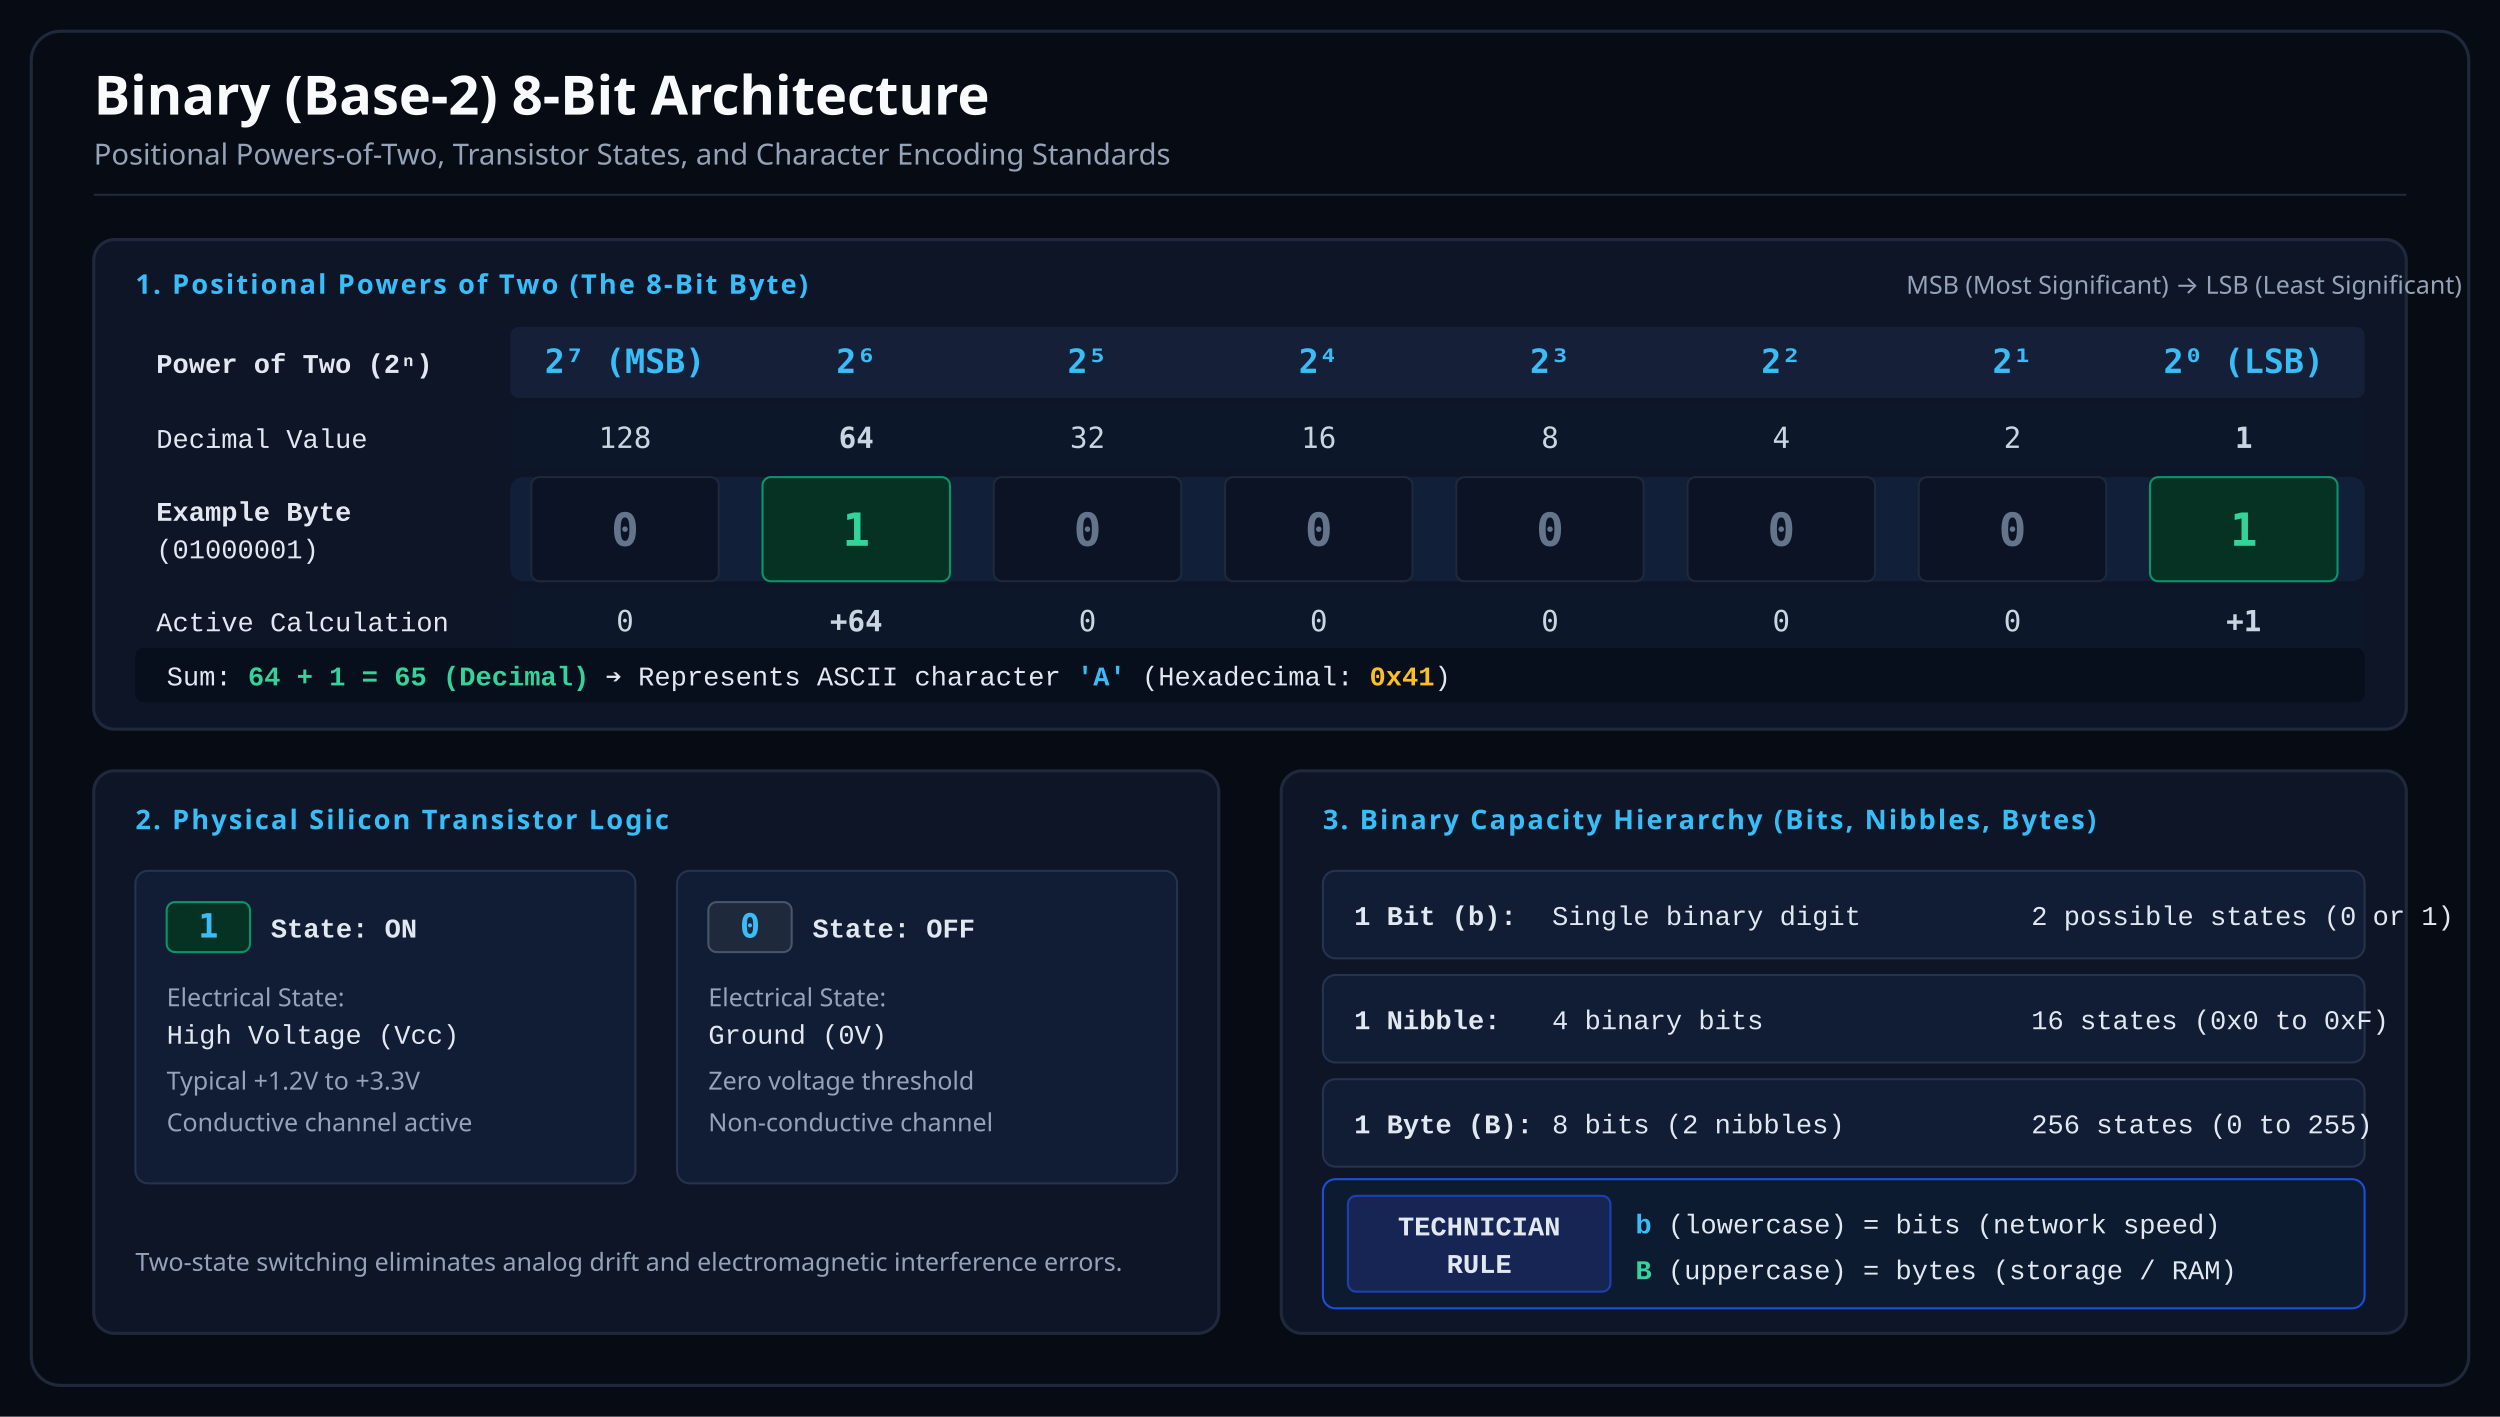
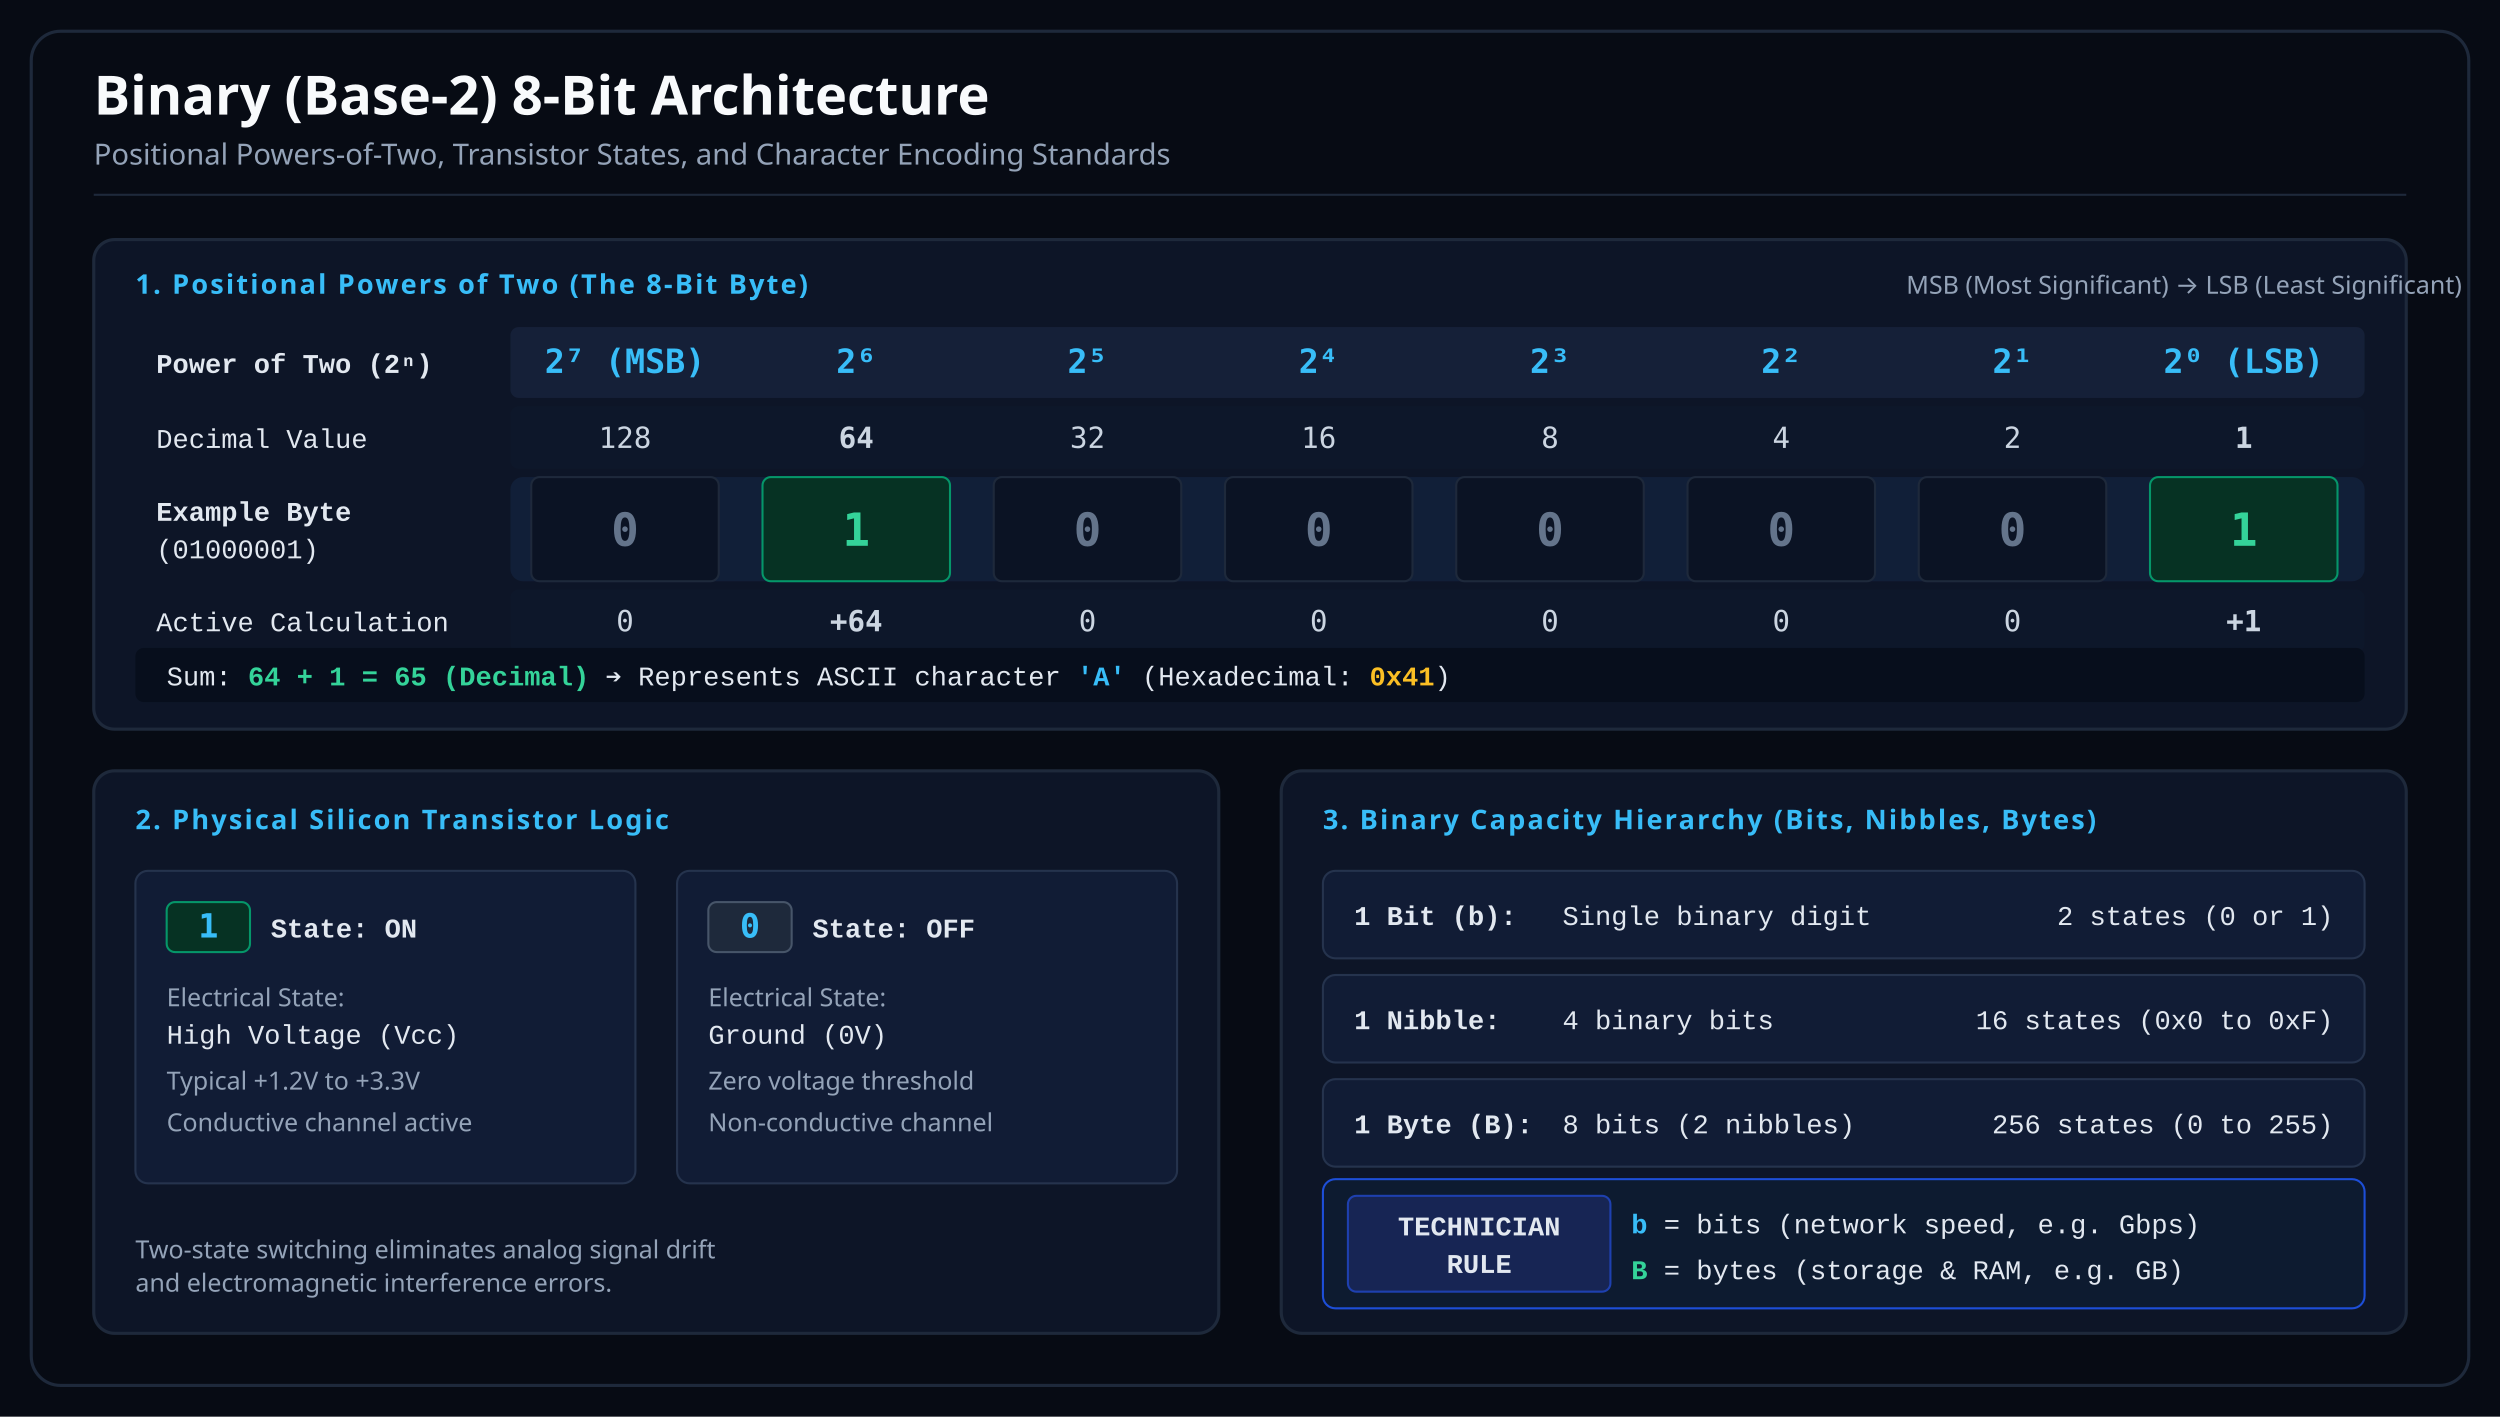
<svg xmlns="http://www.w3.org/2000/svg" viewBox="0 0 1200 680" width="100%" height="100%">
  <defs>
    <style>
      .bg { fill: #070b14; }
      .card-bg { fill: #0d1527; stroke: #1e293b; stroke-width: 1.5; rx: 10px; }
      .inner-card { fill: #111c35; stroke: #25334d; stroke-width: 1; rx: 6px; }
      .text-title { font-family: 'Segoe UI', -apple-system, sans-serif; font-size: 26px; font-weight: 700; fill: #f8fafc; }
      .text-subtitle { font-family: 'Segoe UI', -apple-system, sans-serif; font-size: 14px; fill: #94a3b8; }
      .text-section { font-family: 'Segoe UI', -apple-system, sans-serif; font-size: 13px; font-weight: 700; fill: #38bdf8; letter-spacing: 0.08em; text-transform: uppercase; }
      .text-label { font-family: 'Segoe UI', -apple-system, sans-serif; font-size: 12px; fill: #94a3b8; }
      .text-val-mono { font-family: 'JetBrains Mono', 'Courier New', monospace; font-size: 13px; fill: #e2e8f0; }
      .th-mono { font-family: 'JetBrains Mono', monospace; font-size: 16px; font-weight: 700; fill: #38bdf8; text-anchor: middle; }
      .td-mono { font-family: 'JetBrains Mono', monospace; font-size: 14px; fill: #cbd5e1; text-anchor: middle; }
      .bit-on { fill: #34d399; font-family: 'JetBrains Mono', monospace; font-size: 22px; font-weight: 800; text-anchor: middle; }
      .bit-off { fill: #64748b; font-family: 'JetBrains Mono', monospace; font-size: 22px; font-weight: 700; text-anchor: middle; }
    </style>
  </defs>
  <rect width="1200" height="680" class="bg" />
  <rect x="15" y="15" width="1170" height="650" rx="14" fill="none" stroke="#1e293b" stroke-width="1.5" />
  <g transform="translate(45, 55)">
    <text class="text-title" x="0" y="0">Binary (Base-2) 8-Bit Architecture</text>
    <text class="text-subtitle" x="0" y="24">Positional Powers-of-Two, Transistor States, and Character Encoding Standards</text>
    <rect x="0" y="38" width="1110" height="1" fill="#1e293b" />
  </g>
  <g transform="translate(45, 115)">
    <rect width="1110" height="235" class="card-bg" />
    <text class="text-section" x="20" y="26">1. Positional Powers of Two (The 8-Bit Byte)</text>
    <text class="text-label" x="870" y="26">MSB (Most Significant) → LSB (Least Significant)</text>
    <g transform="translate(20, 42)">
      <rect x="180" y="0" width="890" height="34" fill="#152038" rx="4" />
      <rect x="180" y="38" width="890" height="30" fill="#0d172a" rx="4" />
      <rect x="180" y="72" width="890" height="50" fill="#111f38" rx="6" />
      <rect x="180" y="126" width="890" height="30" fill="#0d172a" rx="4" />
      <text x="10" y="22" class="text-val-mono" font-weight="700" fill="#38bdf8">Power of Two (2ⁿ)</text>
      <text x="10" y="58" class="text-val-mono" fill="#94a3b8">Decimal Value</text>
      <text x="10" y="93" class="text-val-mono" font-weight="700" fill="#34d399">Example Byte</text>
      <text x="10" y="111" class="text-val-mono" font-size="11px" fill="#64748b">(01000001)</text>
      <text x="10" y="146" class="text-val-mono" fill="#67e8f9">Active Calculation</text>
      <g transform="translate(235, 0)">
        <text y="22" class="th-mono">2⁷ (MSB)</text>
        <text y="58" class="td-mono">128</text>
        <rect x="-45" y="72" width="90" height="50" fill="#0b1324" rx="4" stroke="#1e293b" />
        <text y="105" class="bit-off">0</text>
        <text y="146" class="td-mono" fill="#475569">0</text>
      </g>
      <g transform="translate(346, 0)">
        <text y="22" class="th-mono">2⁶</text>
        <text y="58" class="td-mono" font-weight="700" fill="#34d399">64</text>
        <rect x="-45" y="72" width="90" height="50" fill="#063223" rx="4" stroke="#059669" />
        <text y="105" class="bit-on">1</text>
        <text y="146" class="td-mono" font-weight="700" fill="#34d399">+64</text>
      </g>
      <g transform="translate(457, 0)">
        <text y="22" class="th-mono">2⁵</text>
        <text y="58" class="td-mono">32</text>
        <rect x="-45" y="72" width="90" height="50" fill="#0b1324" rx="4" stroke="#1e293b" />
        <text y="105" class="bit-off">0</text>
        <text y="146" class="td-mono" fill="#475569">0</text>
      </g>
      <g transform="translate(568, 0)">
        <text y="22" class="th-mono">2⁴</text>
        <text y="58" class="td-mono">16</text>
        <rect x="-45" y="72" width="90" height="50" fill="#0b1324" rx="4" stroke="#1e293b" />
        <text y="105" class="bit-off">0</text>
        <text y="146" class="td-mono" fill="#475569">0</text>
      </g>
      <g transform="translate(679, 0)">
        <text y="22" class="th-mono">2³</text>
        <text y="58" class="td-mono">8</text>
        <rect x="-45" y="72" width="90" height="50" fill="#0b1324" rx="4" stroke="#1e293b" />
        <text y="105" class="bit-off">0</text>
        <text y="146" class="td-mono" fill="#475569">0</text>
      </g>
      <g transform="translate(790, 0)">
        <text y="22" class="th-mono">2²</text>
        <text y="58" class="td-mono">4</text>
        <rect x="-45" y="72" width="90" height="50" fill="#0b1324" rx="4" stroke="#1e293b" />
        <text y="105" class="bit-off">0</text>
        <text y="146" class="td-mono" fill="#475569">0</text>
      </g>
      <g transform="translate(901, 0)">
        <text y="22" class="th-mono">2¹</text>
        <text y="58" class="td-mono">2</text>
        <rect x="-45" y="72" width="90" height="50" fill="#0b1324" rx="4" stroke="#1e293b" />
        <text y="105" class="bit-off">0</text>
        <text y="146" class="td-mono" fill="#475569">0</text>
      </g>
      <g transform="translate(1012, 0)">
        <text y="22" class="th-mono">2⁰ (LSB)</text>
        <text y="58" class="td-mono" font-weight="700" fill="#34d399">1</text>
        <rect x="-45" y="72" width="90" height="50" fill="#063223" rx="4" stroke="#059669" />
        <text y="105" class="bit-on">1</text>
        <text y="146" class="td-mono" font-weight="700" fill="#34d399">+1</text>
      </g>
    </g>
    <rect x="20" y="196" width="1070" height="26" fill="#070e1c" rx="4" />
    <text x="35" y="214" class="text-val-mono" fill="#e2e8f0">
      Sum: <tspan fill="#34d399" font-weight="700">64 + 1 = 65 (Decimal)</tspan> ➔ Represents ASCII character <tspan fill="#38bdf8" font-weight="700">'A'</tspan> (Hexadecimal: <tspan fill="#fbbf24" font-weight="700">0x41</tspan>)
    </text>
  </g>
  <g transform="translate(45, 370)">
    <rect width="540" height="270" class="card-bg" />
    <text class="text-section" x="20" y="28">2. Physical Silicon Transistor Logic</text>
    <g transform="translate(20, 48)">
      <rect width="240" height="150" class="inner-card" />
      <rect x="15" y="15" width="40" height="24" rx="4" fill="#063223" stroke="#059669" />
      <text x="35" y="32" class="th-mono" fill="#34d399" font-size="14px">1</text>
      <text x="65" y="32" class="text-val-mono" font-weight="700" fill="#34d399">State: ON</text>
      <text x="15" y="65" class="text-label" fill="#cbd5e1">Electrical State:</text>
      <text x="15" y="83" class="text-val-mono" fill="#38bdf8">High Voltage (Vcc)</text>
      <text x="15" y="105" class="text-label">Typical +1.2V to +3.3V</text>
      <text x="15" y="125" class="text-label">Conductive channel active</text>
    </g>
    <g transform="translate(280, 48)">
      <rect width="240" height="150" class="inner-card" />
      <rect x="15" y="15" width="40" height="24" rx="4" fill="#1e293b" stroke="#475569" />
      <text x="35" y="32" class="th-mono" fill="#94a3b8" font-size="14px">0</text>
      <text x="65" y="32" class="text-val-mono" font-weight="700" fill="#94a3b8">State: OFF</text>
      <text x="15" y="65" class="text-label" fill="#cbd5e1">Electrical State:</text>
      <text x="15" y="83" class="text-val-mono" fill="#94a3b8">Ground (0V)</text>
      <text x="15" y="105" class="text-label">Zero voltage threshold</text>
      <text x="15" y="125" class="text-label">Non-conductive channel</text>
    </g>
-     <text x="20" y="240" class="text-label" fill="#64748b">Two-state switching eliminates analog drift and electromagnetic interference errors.</text>
+     <text x="20" y="234" class="text-label" fill="#64748b">Two-state switching eliminates analog signal drift</text>
+     <text x="20" y="250" class="text-label" fill="#64748b">and electromagnetic interference errors.</text>
  </g>
  <g transform="translate(615, 370)">
    <rect width="540" height="270" class="card-bg" />
    <text class="text-section" x="20" y="28">3. Binary Capacity Hierarchy (Bits, Nibbles, Bytes)</text>
    <g transform="translate(20, 48)">
      <rect width="500" height="42" class="inner-card" />
      <text x="15" y="26" class="text-val-mono" font-weight="700" fill="#38bdf8">1 Bit (b):</text>
-       <text x="110" y="26" class="text-val-mono">Single binary digit</text>
-       <text x="340" y="26" class="text-val-mono" fill="#34d399">2 possible states (0 or 1)</text>
+       <text x="115" y="26" class="text-val-mono">Single binary digit</text>
+       <text x="485" y="26" class="text-val-mono" fill="#34d399" text-anchor="end">2 states (0 or 1)</text>
      <rect y="50" width="500" height="42" class="inner-card" />
      <text x="15" y="76" class="text-val-mono" font-weight="700" fill="#fbbf24">1 Nibble:</text>
-       <text x="110" y="76" class="text-val-mono">4 binary bits</text>
-       <text x="340" y="76" class="text-val-mono" fill="#fbbf24">16 states (0x0 to 0xF)</text>
+       <text x="115" y="76" class="text-val-mono">4 binary bits</text>
+       <text x="485" y="76" class="text-val-mono" fill="#fbbf24" text-anchor="end">16 states (0x0 to 0xF)</text>
      <rect y="100" width="500" height="42" class="inner-card" />
      <text x="15" y="126" class="text-val-mono" font-weight="700" fill="#34d399">1 Byte (B):</text>
-       <text x="110" y="126" class="text-val-mono">8 bits (2 nibbles)</text>
-       <text x="340" y="126" class="text-val-mono" fill="#34d399">256 states (0 to 255)</text>
+       <text x="115" y="126" class="text-val-mono">8 bits (2 nibbles)</text>
+       <text x="485" y="126" class="text-val-mono" fill="#34d399" text-anchor="end">256 states (0 to 255)</text>
      <rect y="148" width="500" height="62" fill="#0d1b30" stroke="#1d4ed8" rx="6" />
      <rect x="12" y="156" width="126" height="46" rx="4" fill="#172554" stroke="#1e40af" stroke-width="1" />
      <text x="75" y="175" class="text-val-mono" fill="#93c5fd" font-size="11px" font-weight="700" text-anchor="middle">TECHNICIAN</text>
      <text x="75" y="193" class="text-val-mono" fill="#60a5fa" font-size="11px" font-weight="700" text-anchor="middle">RULE</text>
-       <text x="150" y="174" class="text-val-mono" fill="#93c5fd">
-         <tspan font-weight="700" fill="#38bdf8">b</tspan> (lowercase) = bits (network speed)</text>
-       <text x="150" y="196" class="text-val-mono" fill="#93c5fd">
-         <tspan font-weight="700" fill="#34d399">B</tspan> (uppercase) = bytes (storage / RAM)</text>
+       <text x="148" y="174" class="text-val-mono" fill="#93c5fd">
+         <tspan font-weight="700" fill="#38bdf8">b</tspan> = bits (network speed, e.g. Gbps)</text>
+       <text x="148" y="196" class="text-val-mono" fill="#93c5fd">
+         <tspan font-weight="700" fill="#34d399">B</tspan> = bytes (storage &amp; RAM, e.g. GB)</text>
    </g>
  </g>
</svg>
